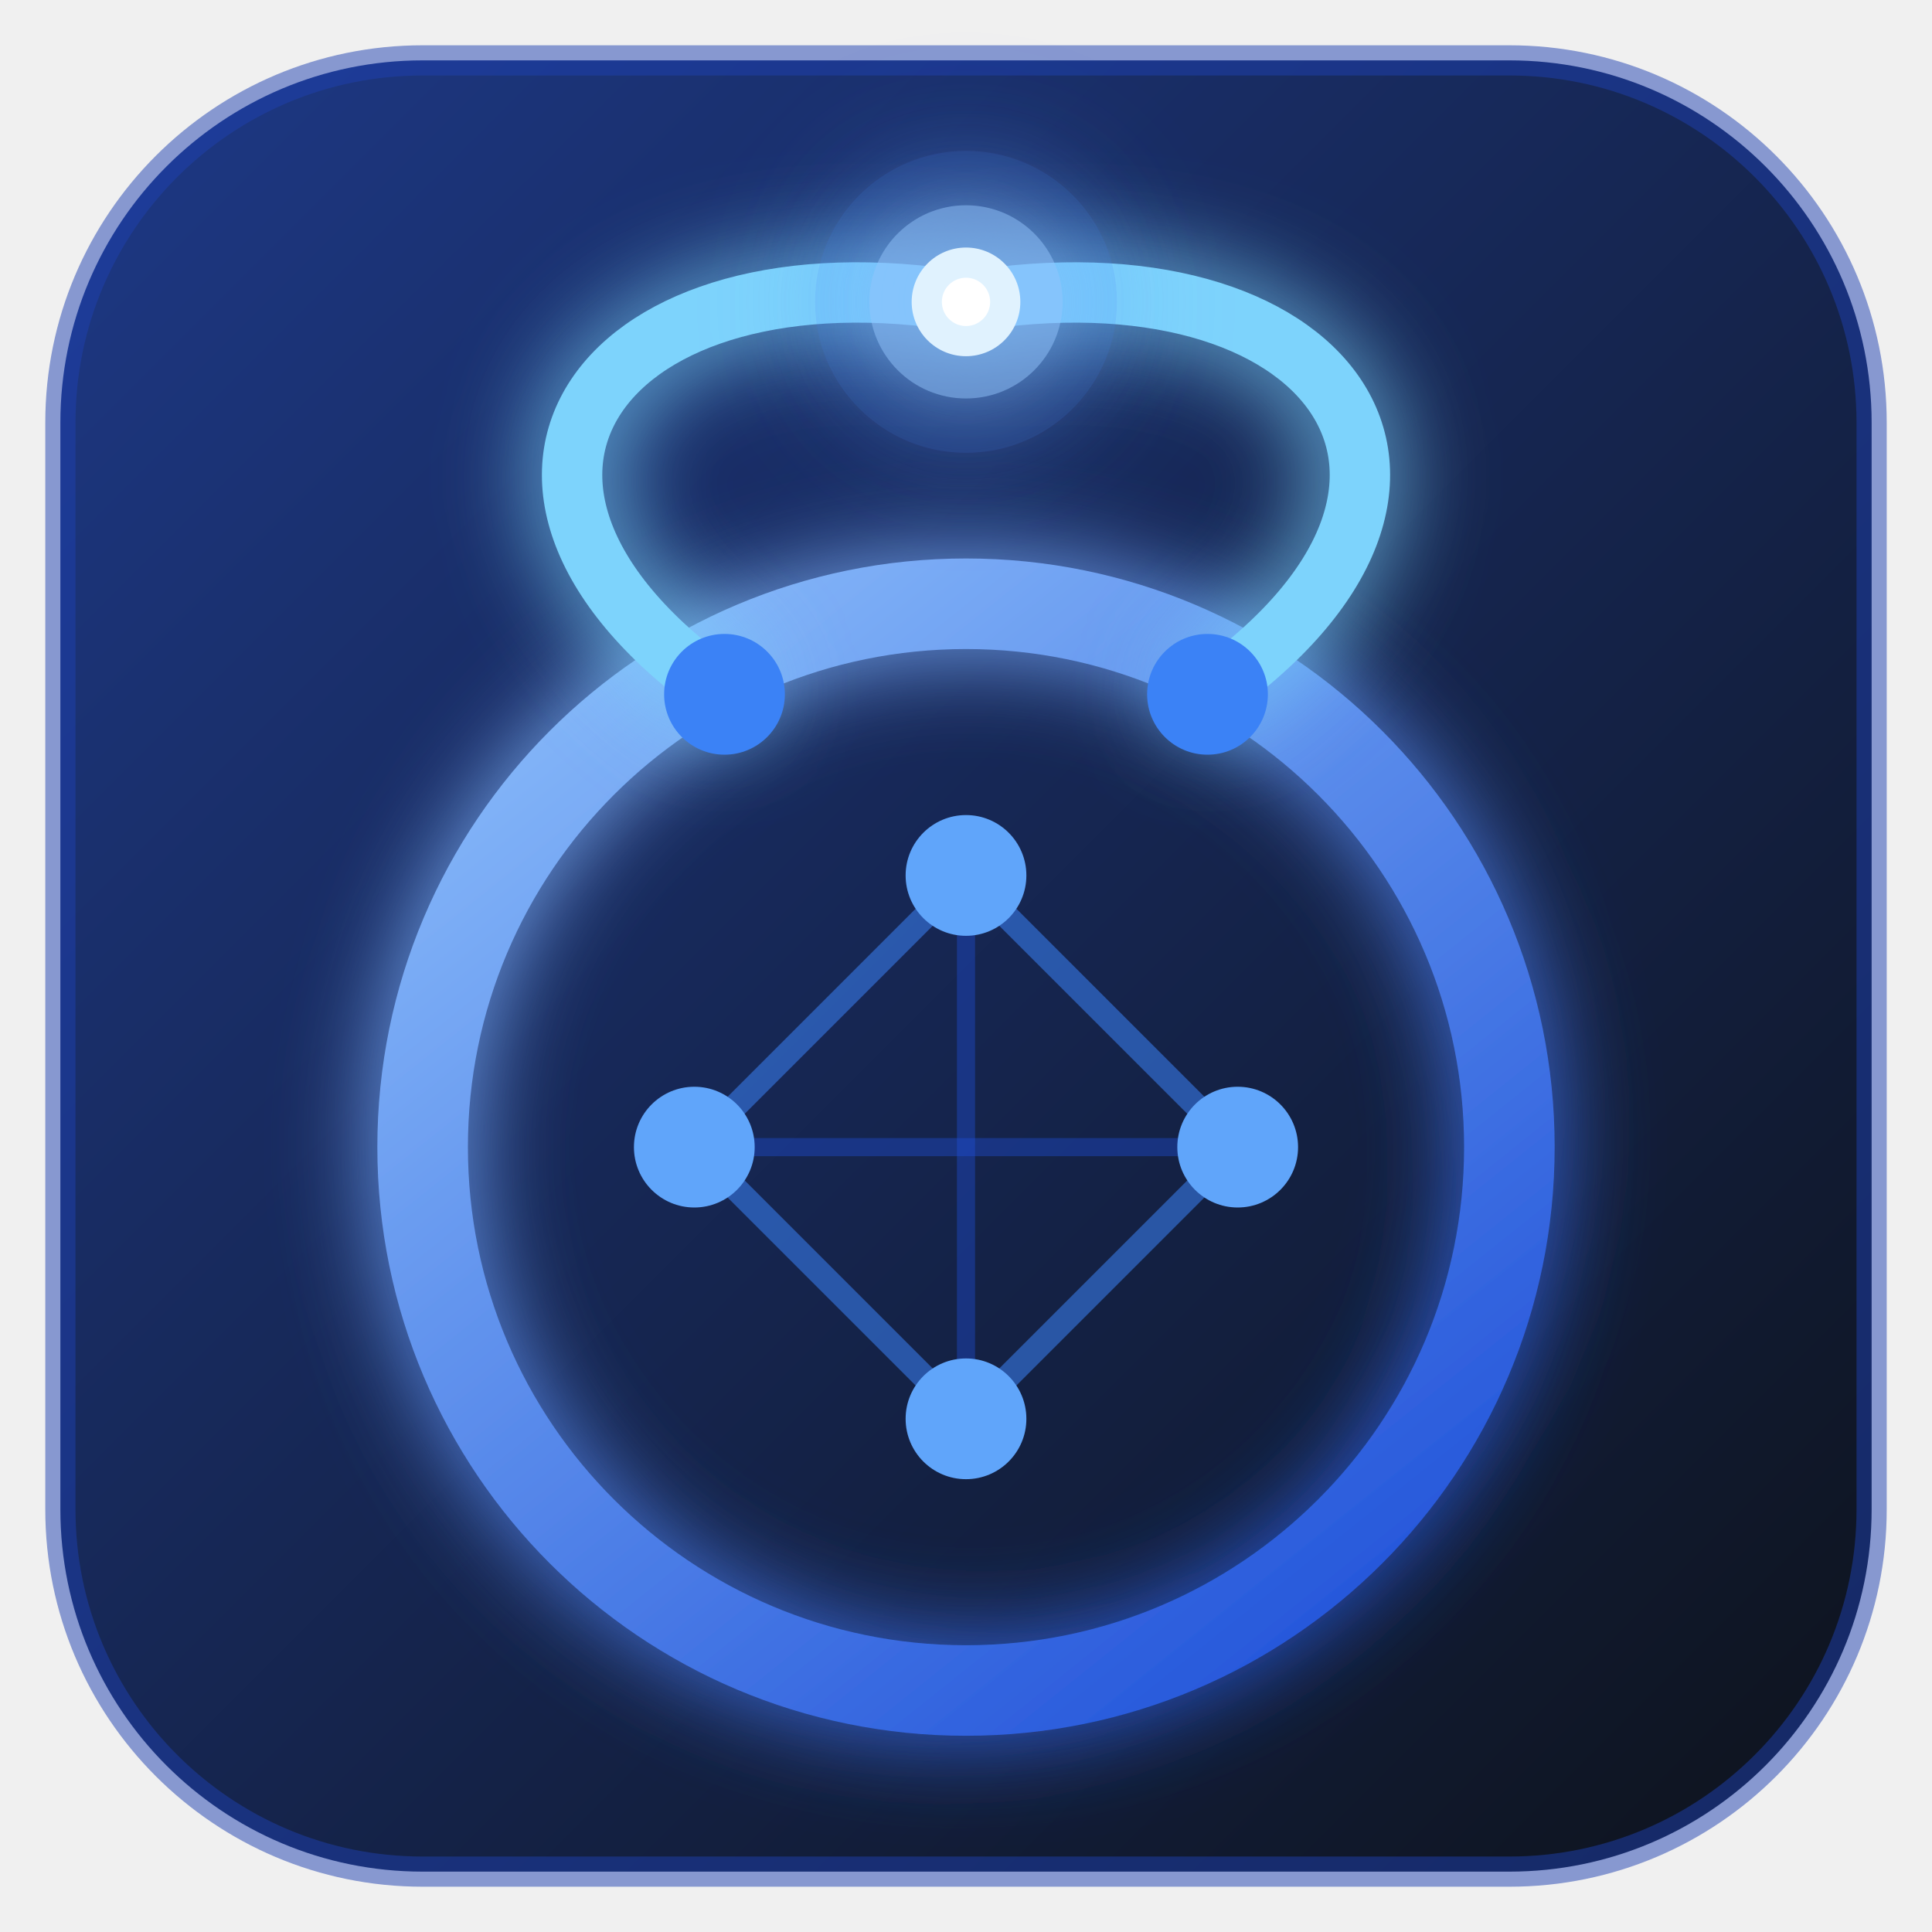
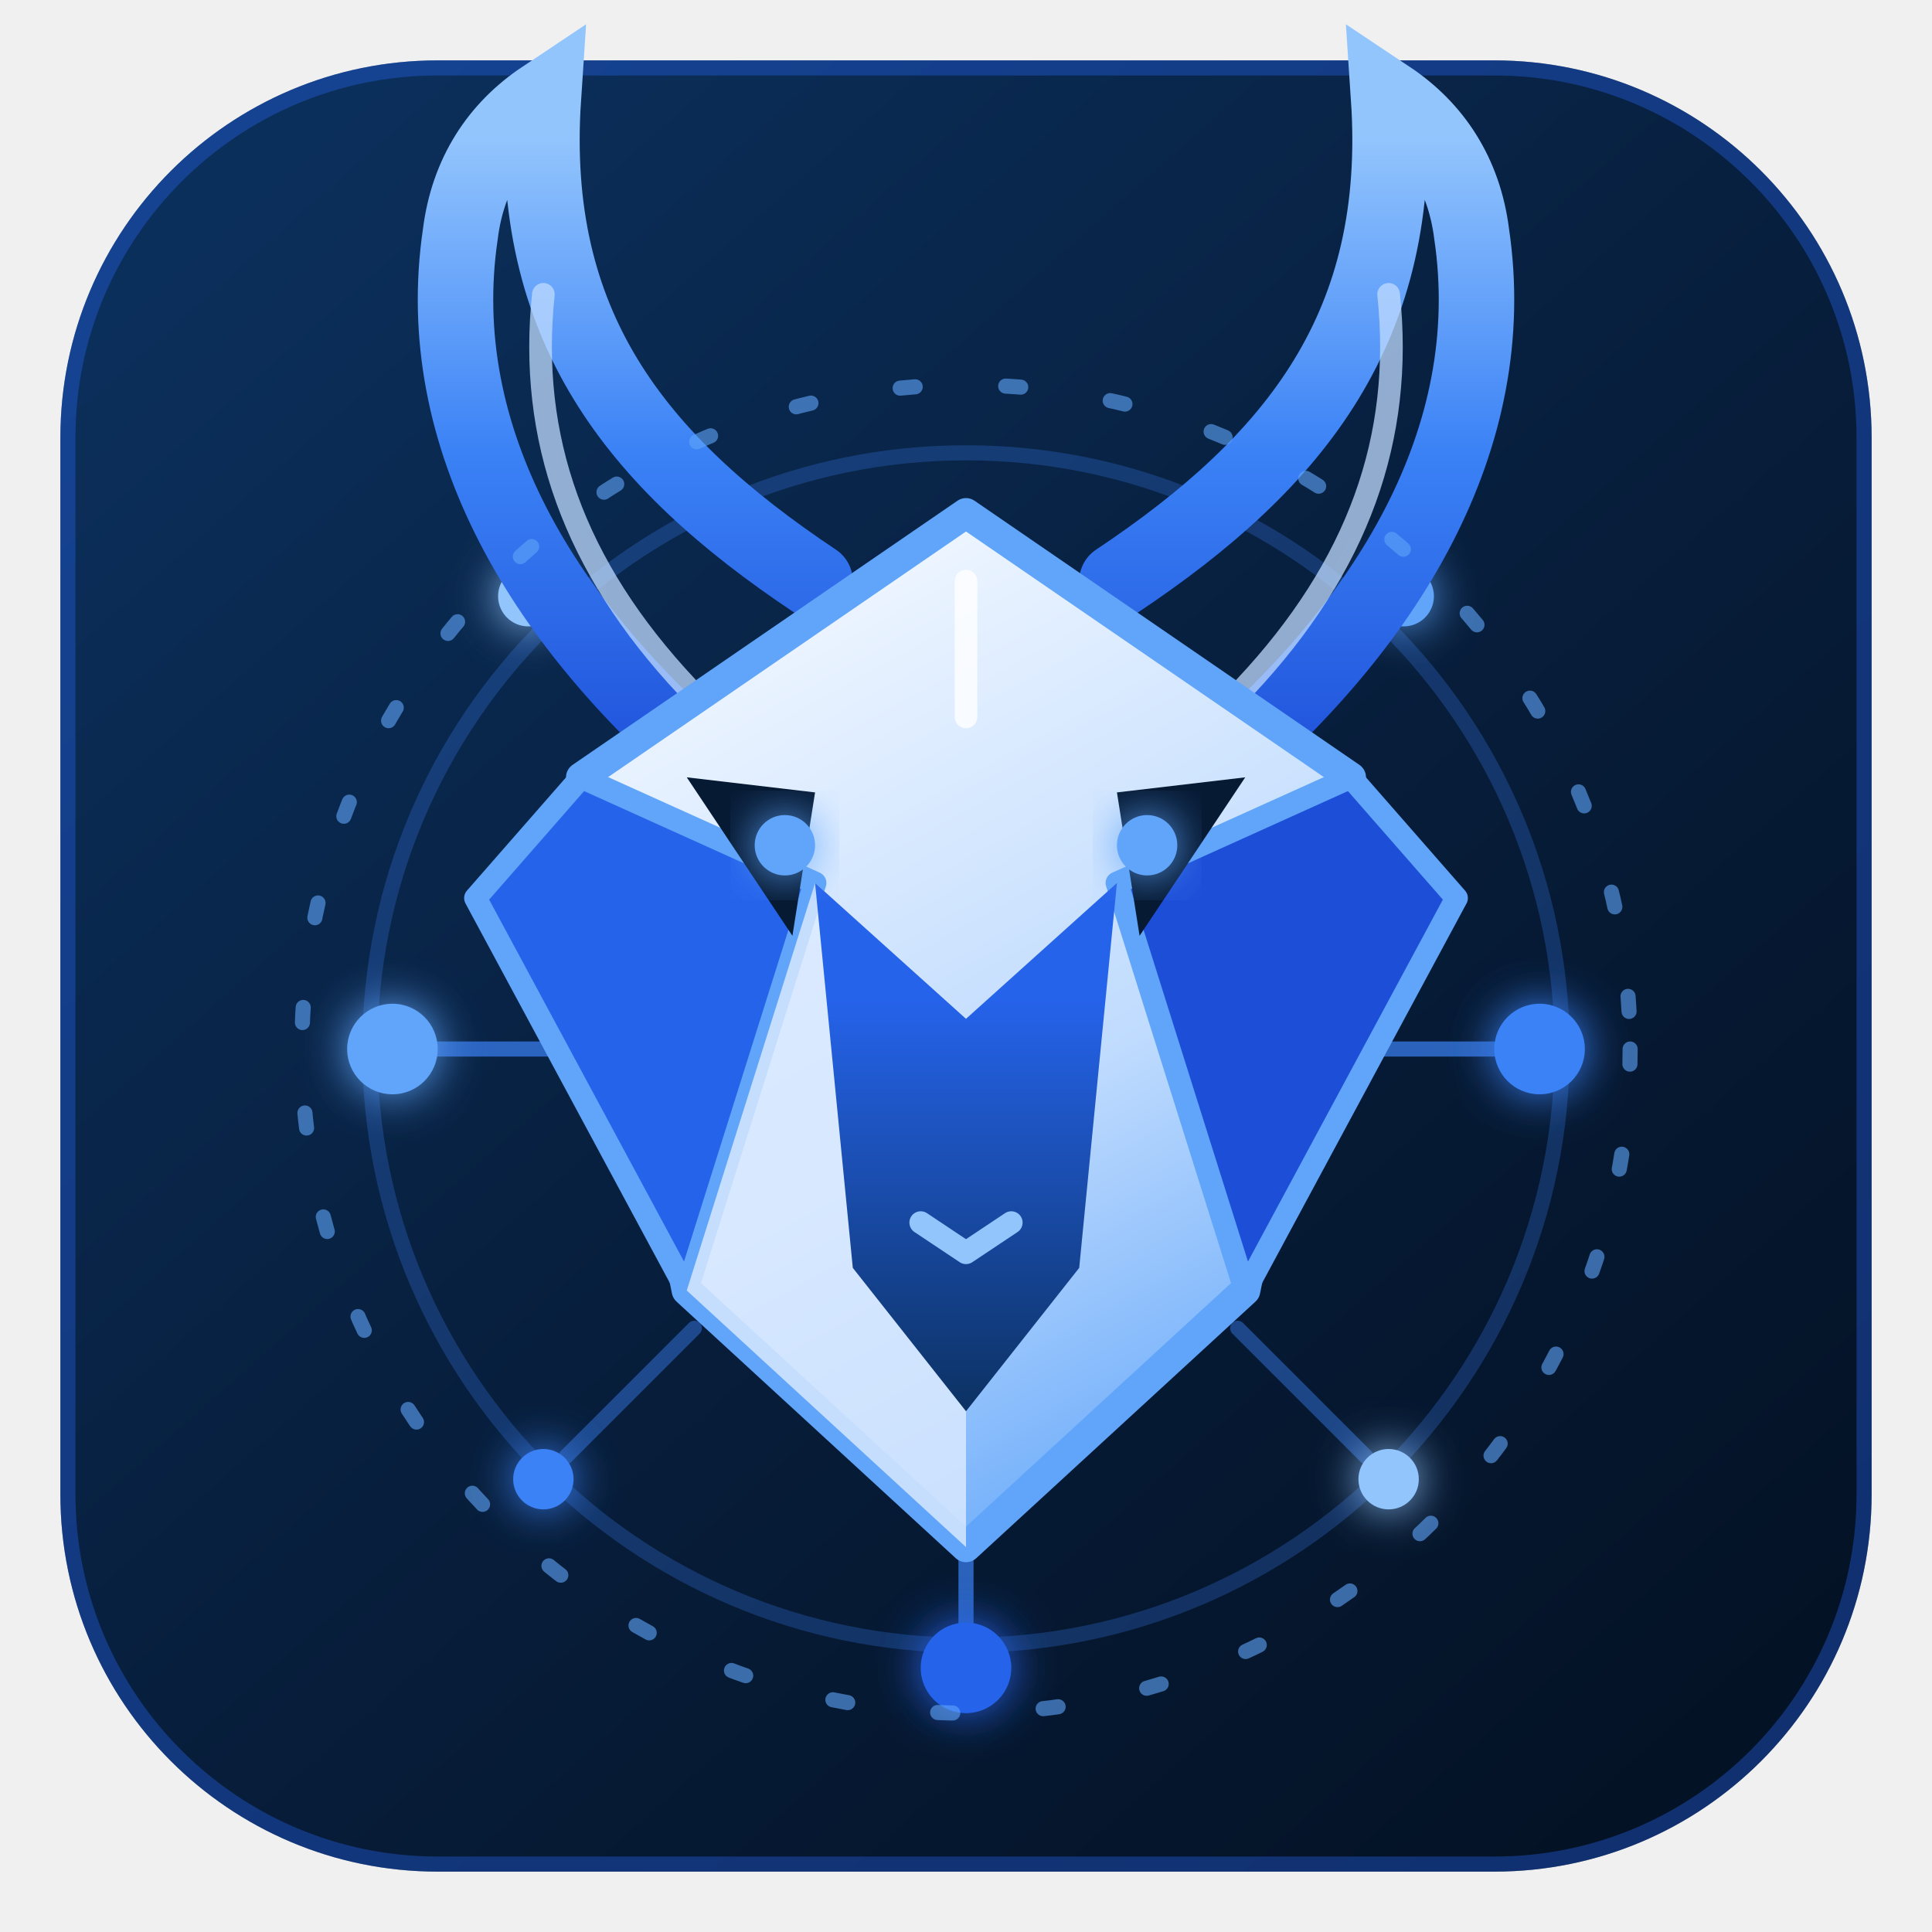
- <svg xmlns="http://www.w3.org/2000/svg" viewBox="0 0 32 32" width="32" height="32">
+ <svg xmlns="http://www.w3.org/2000/svg" width="256" height="256" viewBox="0 0 256 256" role="img" aria-labelledby="title desc">
  <defs>
-     <linearGradient id="icon-bg" x1="0" y1="0" x2="32" y2="32" gradientUnits="userSpaceOnUse">
-       <stop offset="0%" stop-color="#1e3a8a" />
-       <stop offset="100%" stop-color="#0d1117" />
+     <linearGradient id="background" x1="34" y1="24" x2="222" y2="236" gradientUnits="userSpaceOnUse">
+       <stop offset="0" stop-color="#0B2F5B" />
+       <stop offset="0.55" stop-color="#071D3A" />
+       <stop offset="1" stop-color="#041225" />
    </linearGradient>
-     <linearGradient id="ring-g" x1="8" y1="8" x2="24" y2="28" gradientUnits="userSpaceOnUse">
-       <stop offset="0%" stop-color="#93c5fd" />
-       <stop offset="100%" stop-color="#1d4ed8" />
+     <linearGradient id="horn" x1="128" y1="18" x2="128" y2="105" gradientUnits="userSpaceOnUse">
+       <stop offset="0" stop-color="#93C5FD" />
+       <stop offset="0.48" stop-color="#3B82F6" />
+       <stop offset="1" stop-color="#1D4ED8" />
    </linearGradient>
-     <filter id="glow" x="-40%" y="-40%" width="180%" height="180%">
-       <feGaussianBlur in="SourceGraphic" stdDeviation="0.8" result="blur" />
-       <feMerge>
-         <feMergeNode in="blur" />
-         <feMergeNode in="SourceGraphic" />
-       </feMerge>
-     </filter>
-     <filter id="apex-glow" x="-100%" y="-100%" width="300%" height="300%">
-       <feGaussianBlur in="SourceGraphic" stdDeviation="1" result="blur" />
+     <linearGradient id="face" x1="96" y1="82" x2="162" y2="202" gradientUnits="userSpaceOnUse">
+       <stop offset="0" stop-color="#EFF6FF" />
+       <stop offset="0.55" stop-color="#BFDBFE" />
+       <stop offset="1" stop-color="#60A5FA" />
+     </linearGradient>
+     <linearGradient id="muzzle" x1="128" y1="132" x2="128" y2="190" gradientUnits="userSpaceOnUse">
+       <stop offset="0" stop-color="#2563EB" />
+       <stop offset="1" stop-color="#0B2F5B" />
+     </linearGradient>
+     <filter id="blueGlow" x="-40%" y="-40%" width="180%" height="180%">
+       <feGaussianBlur stdDeviation="3" result="blur" />
      <feMerge>
        <feMergeNode in="blur" />
        <feMergeNode in="SourceGraphic" />
      </feMerge>
    </filter>
  </defs>
-   <rect x="1" y="1" width="30" height="30" rx="6" fill="url(#icon-bg)" />
-   <rect x="1" y="1" width="30" height="30" rx="6" fill="none" stroke="#1e40af" stroke-width="0.5" opacity="0.5" />
-   <circle cx="16" cy="19" r="9" fill="none" stroke="url(#ring-g)" stroke-width="1.5" filter="url(#glow)" />
-   <line x1="16" y1="14.5" x2="20.5" y2="19" stroke="#3b82f6" stroke-width="0.4" opacity="0.55" />
-   <line x1="20.5" y1="19" x2="16" y2="23.5" stroke="#3b82f6" stroke-width="0.4" opacity="0.55" />
-   <line x1="16" y1="23.5" x2="11.5" y2="19" stroke="#3b82f6" stroke-width="0.4" opacity="0.55" />
-   <line x1="11.5" y1="19" x2="16" y2="14.5" stroke="#3b82f6" stroke-width="0.4" opacity="0.55" />
-   <line x1="11.5" y1="19" x2="20.5" y2="19" stroke="#1d4ed8" stroke-width="0.3" opacity="0.40" />
-   <line x1="16" y1="14.5" x2="16" y2="23.5" stroke="#1d4ed8" stroke-width="0.3" opacity="0.40" />
-   <circle cx="16" cy="14.5" r="1" fill="#60a5fa" />
-   <circle cx="20.5" cy="19" r="1" fill="#60a5fa" />
-   <circle cx="16" cy="23.5" r="1" fill="#60a5fa" />
-   <circle cx="11.5" cy="19" r="1" fill="#60a5fa" />
-   <path d="M 12,11.5 C 7,8 10,4 16,5" stroke="#7dd3fc" stroke-width="1" fill="none" stroke-linecap="round" filter="url(#glow)" />
-   <path d="M 20,11.5 C 25,8 22,4 16,5" stroke="#7dd3fc" stroke-width="1" fill="none" stroke-linecap="round" filter="url(#glow)" />
-   <circle cx="12" cy="11.5" r="1" fill="#3b82f6" />
-   <circle cx="20" cy="11.5" r="1" fill="#3b82f6" />
-   <circle cx="16" cy="5" r="2.5" fill="#3b82f6" opacity="0.20" filter="url(#apex-glow)" />
-   <circle cx="16" cy="5" r="1.6" fill="#93c5fd" opacity="0.60" filter="url(#apex-glow)" />
-   <circle cx="16" cy="5" r="0.9" fill="#e0f2fe" />
-   <circle cx="16" cy="5" r="0.4" fill="#ffffff" />
+   <rect x="8" y="8" width="240" height="240" rx="50" fill="url(#background)" />
+   <rect x="9" y="9" width="238" height="238" rx="49" fill="none" stroke="#2563EB" stroke-opacity="0.38" stroke-width="2" />
+   <g fill="none" stroke="#3B82F6" stroke-linecap="round">
+     <circle cx="128" cy="139" r="79" stroke-width="2" stroke-opacity="0.26" />
+     <path d="M55 139H75M181 139H201M128 198V218" stroke-width="2" stroke-opacity="0.7" />
+     <path d="M73 84L89 100M183 84L167 100M75 193L92 176M181 193L164 176" stroke-width="2" stroke-opacity="0.44" />
+   </g>
+   <g filter="url(#blueGlow)">
+     <circle cx="52" cy="139" r="6" fill="#60A5FA" />
+     <circle cx="204" cy="139" r="6" fill="#3B82F6" />
+     <circle cx="128" cy="221" r="6" fill="#2563EB" />
+     <circle cx="70" cy="79" r="4" fill="#93C5FD" />
+     <circle cx="186" cy="79" r="4" fill="#60A5FA" />
+     <circle cx="72" cy="196" r="4" fill="#3B82F6" />
+     <circle cx="184" cy="196" r="4" fill="#93C5FD" />
+   </g>
+   <path d="M96 103C72 83 57 58 61 31C62 23 66 17 72 13C70 43 84 61 108 77" fill="none" stroke="url(#horn)" stroke-width="10" stroke-linecap="round" />
+   <path d="M160 103C184 83 199 58 195 31C194 23 190 17 184 13C186 43 172 61 148 77" fill="none" stroke="url(#horn)" stroke-width="10" stroke-linecap="round" />
+   <path d="M91 91C76 75 70 58 72 39" fill="none" stroke="#BFDBFE" stroke-opacity="0.75" stroke-width="3" stroke-linecap="round" />
+   <path d="M165 91C180 75 186 58 184 39" fill="none" stroke="#BFDBFE" stroke-opacity="0.75" stroke-width="3" stroke-linecap="round" />
+   <path d="M128 68L179 103L165 171L128 205L91 171L77 103Z" fill="url(#face)" stroke="#60A5FA" stroke-width="4" stroke-linejoin="round" />
+   <path d="M77 103L108 117L91 171L63 119Z" fill="#2563EB" stroke="#60A5FA" stroke-width="3" stroke-linejoin="round" />
+   <path d="M179 103L148 117L165 171L193 119Z" fill="#1D4ED8" stroke="#60A5FA" stroke-width="3" stroke-linejoin="round" />
+   <path d="M128 68V135L108 117L91 171L128 205Z" fill="#DBEAFE" fill-opacity="0.82" />
+   <path d="M108 117L128 135L148 117L143 168L128 187L113 168Z" fill="url(#muzzle)" />
+   <path d="M108 105L91 103L105 124Z" fill="#061A34" />
+   <path d="M148 105L165 103L151 124Z" fill="#061A34" />
+   <circle cx="104" cy="112" r="4" fill="#60A5FA" filter="url(#blueGlow)" />
+   <circle cx="152" cy="112" r="4" fill="#60A5FA" filter="url(#blueGlow)" />
+   <path d="M122 162L128 166L134 162" fill="none" stroke="#93C5FD" stroke-width="3" stroke-linecap="round" stroke-linejoin="round" />
+   <path d="M128 77V95" stroke="#FFFFFF" stroke-opacity="0.78" stroke-width="3" stroke-linecap="round" />
+   <circle cx="128" cy="139" r="88" fill="none" stroke="#60A5FA" stroke-width="2" stroke-dasharray="2 12" stroke-linecap="round" stroke-opacity="0.6" />
</svg>
